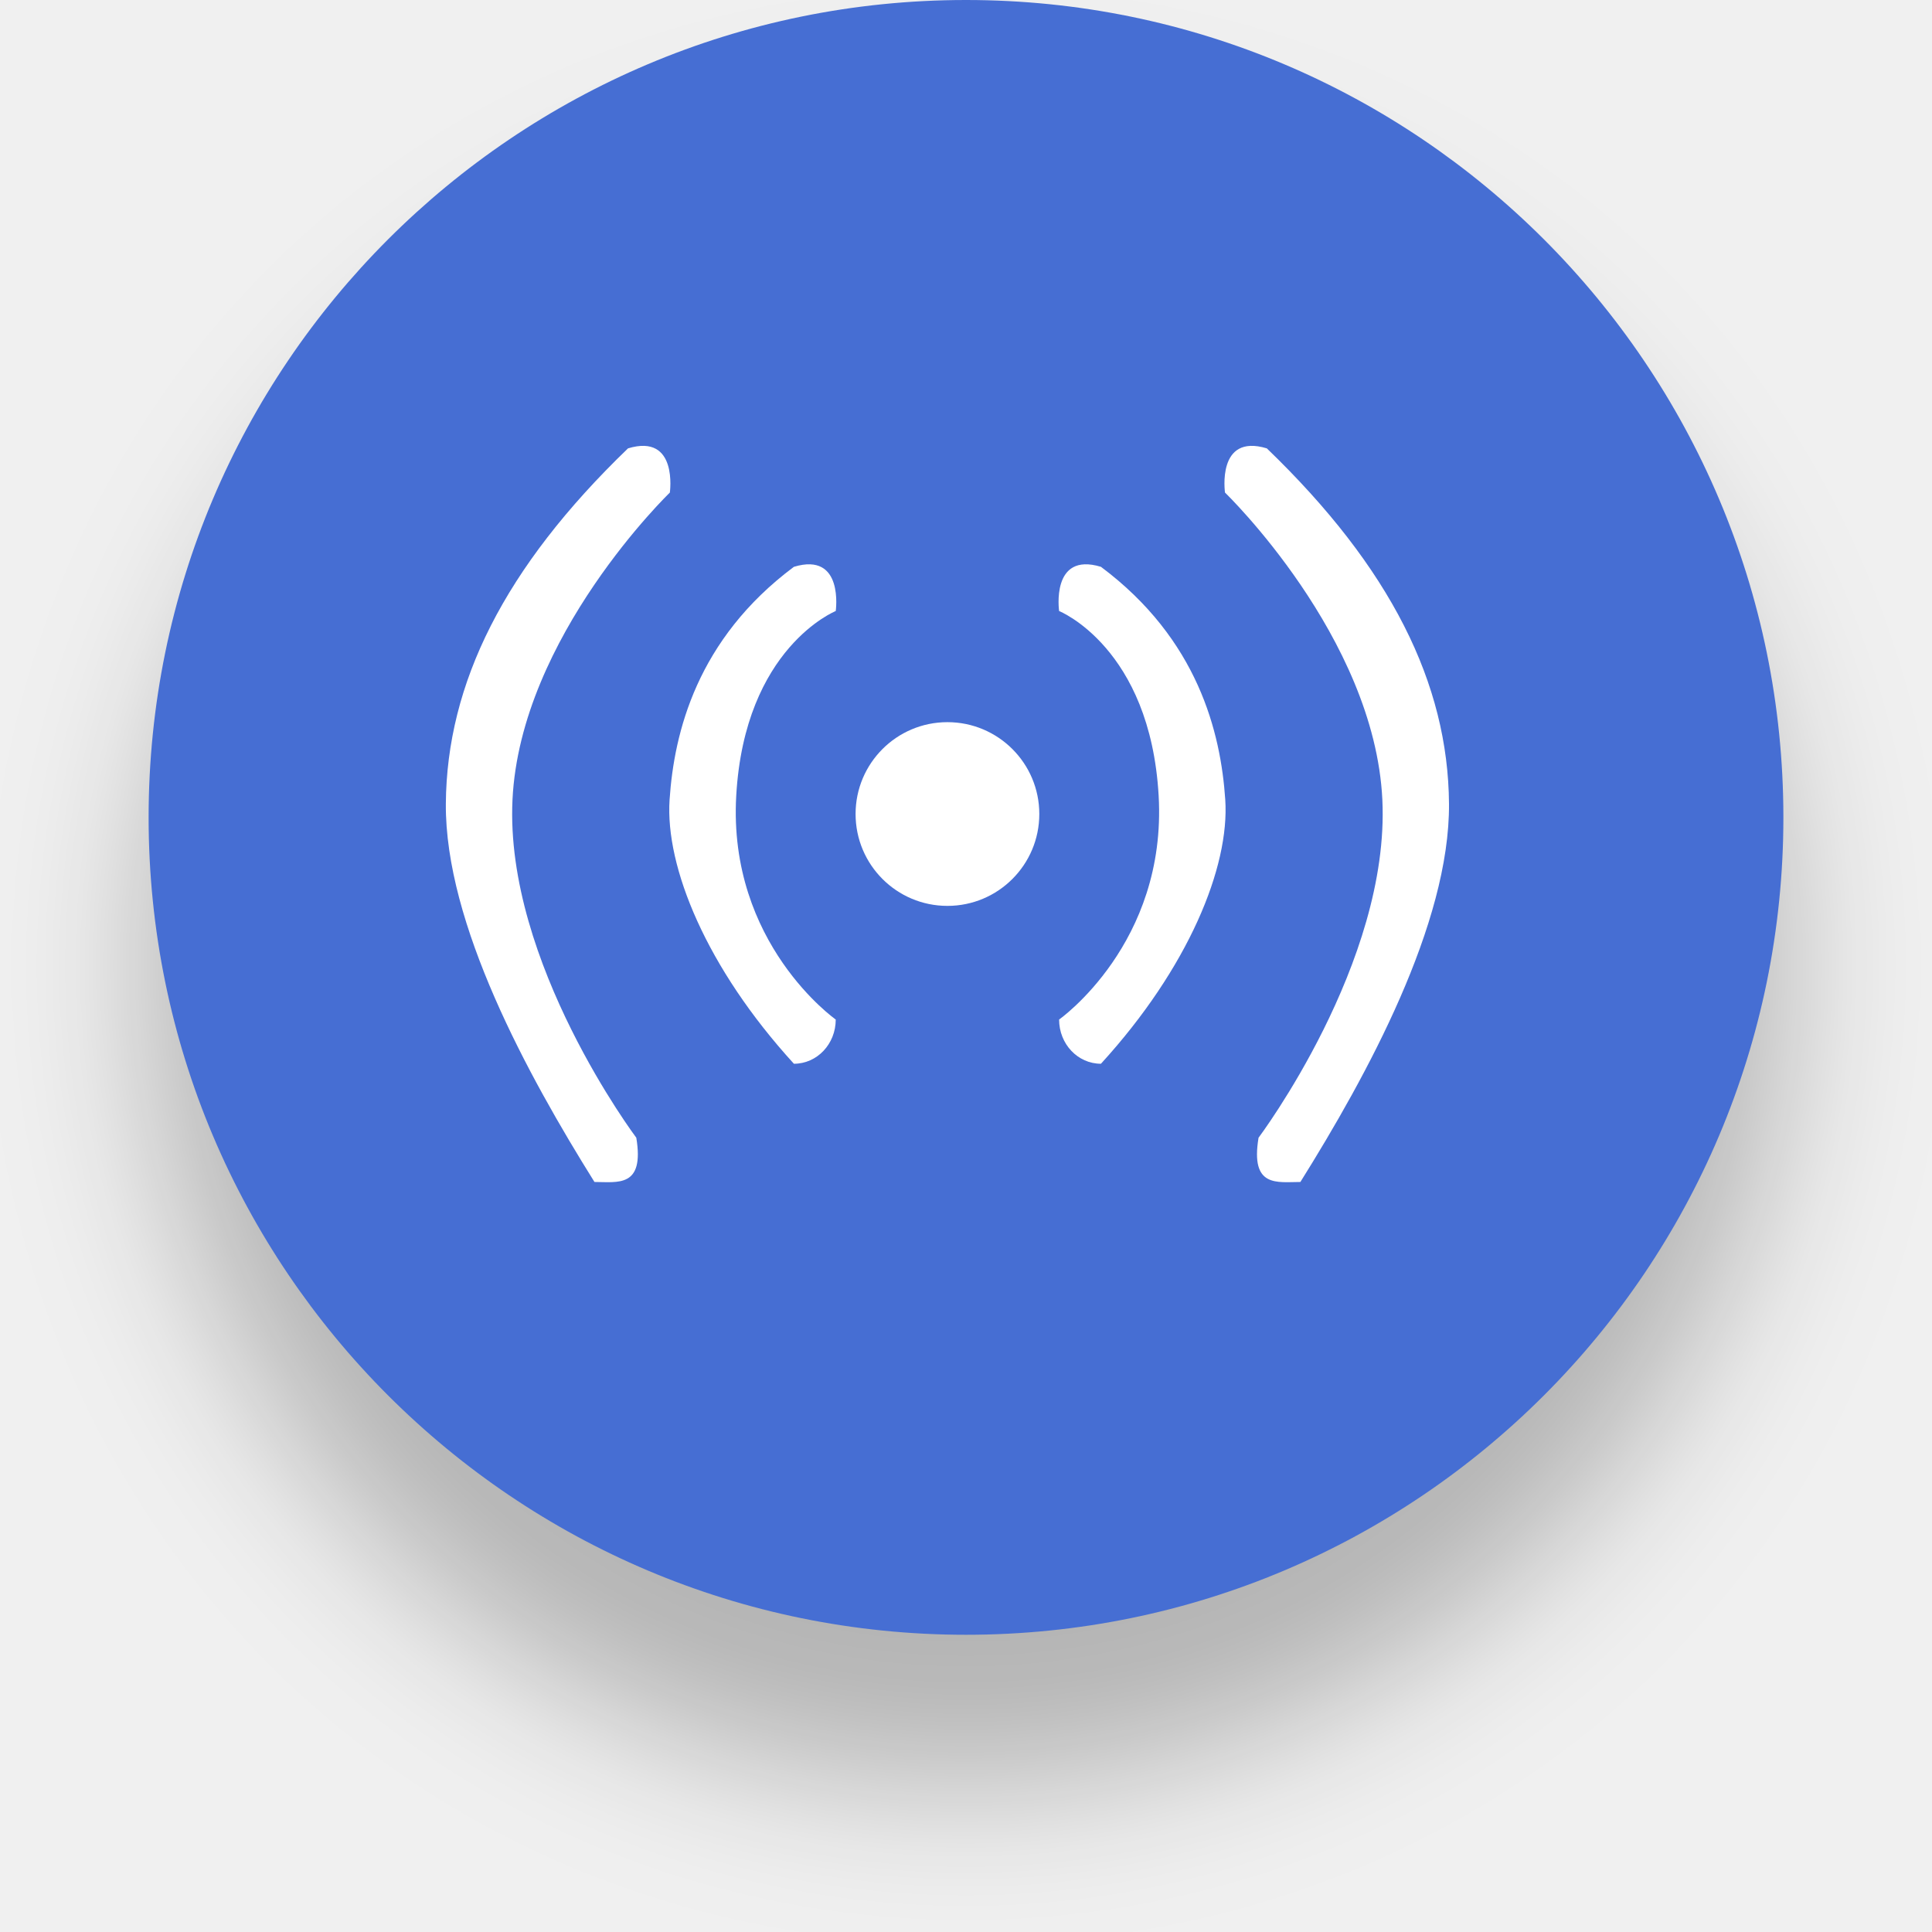
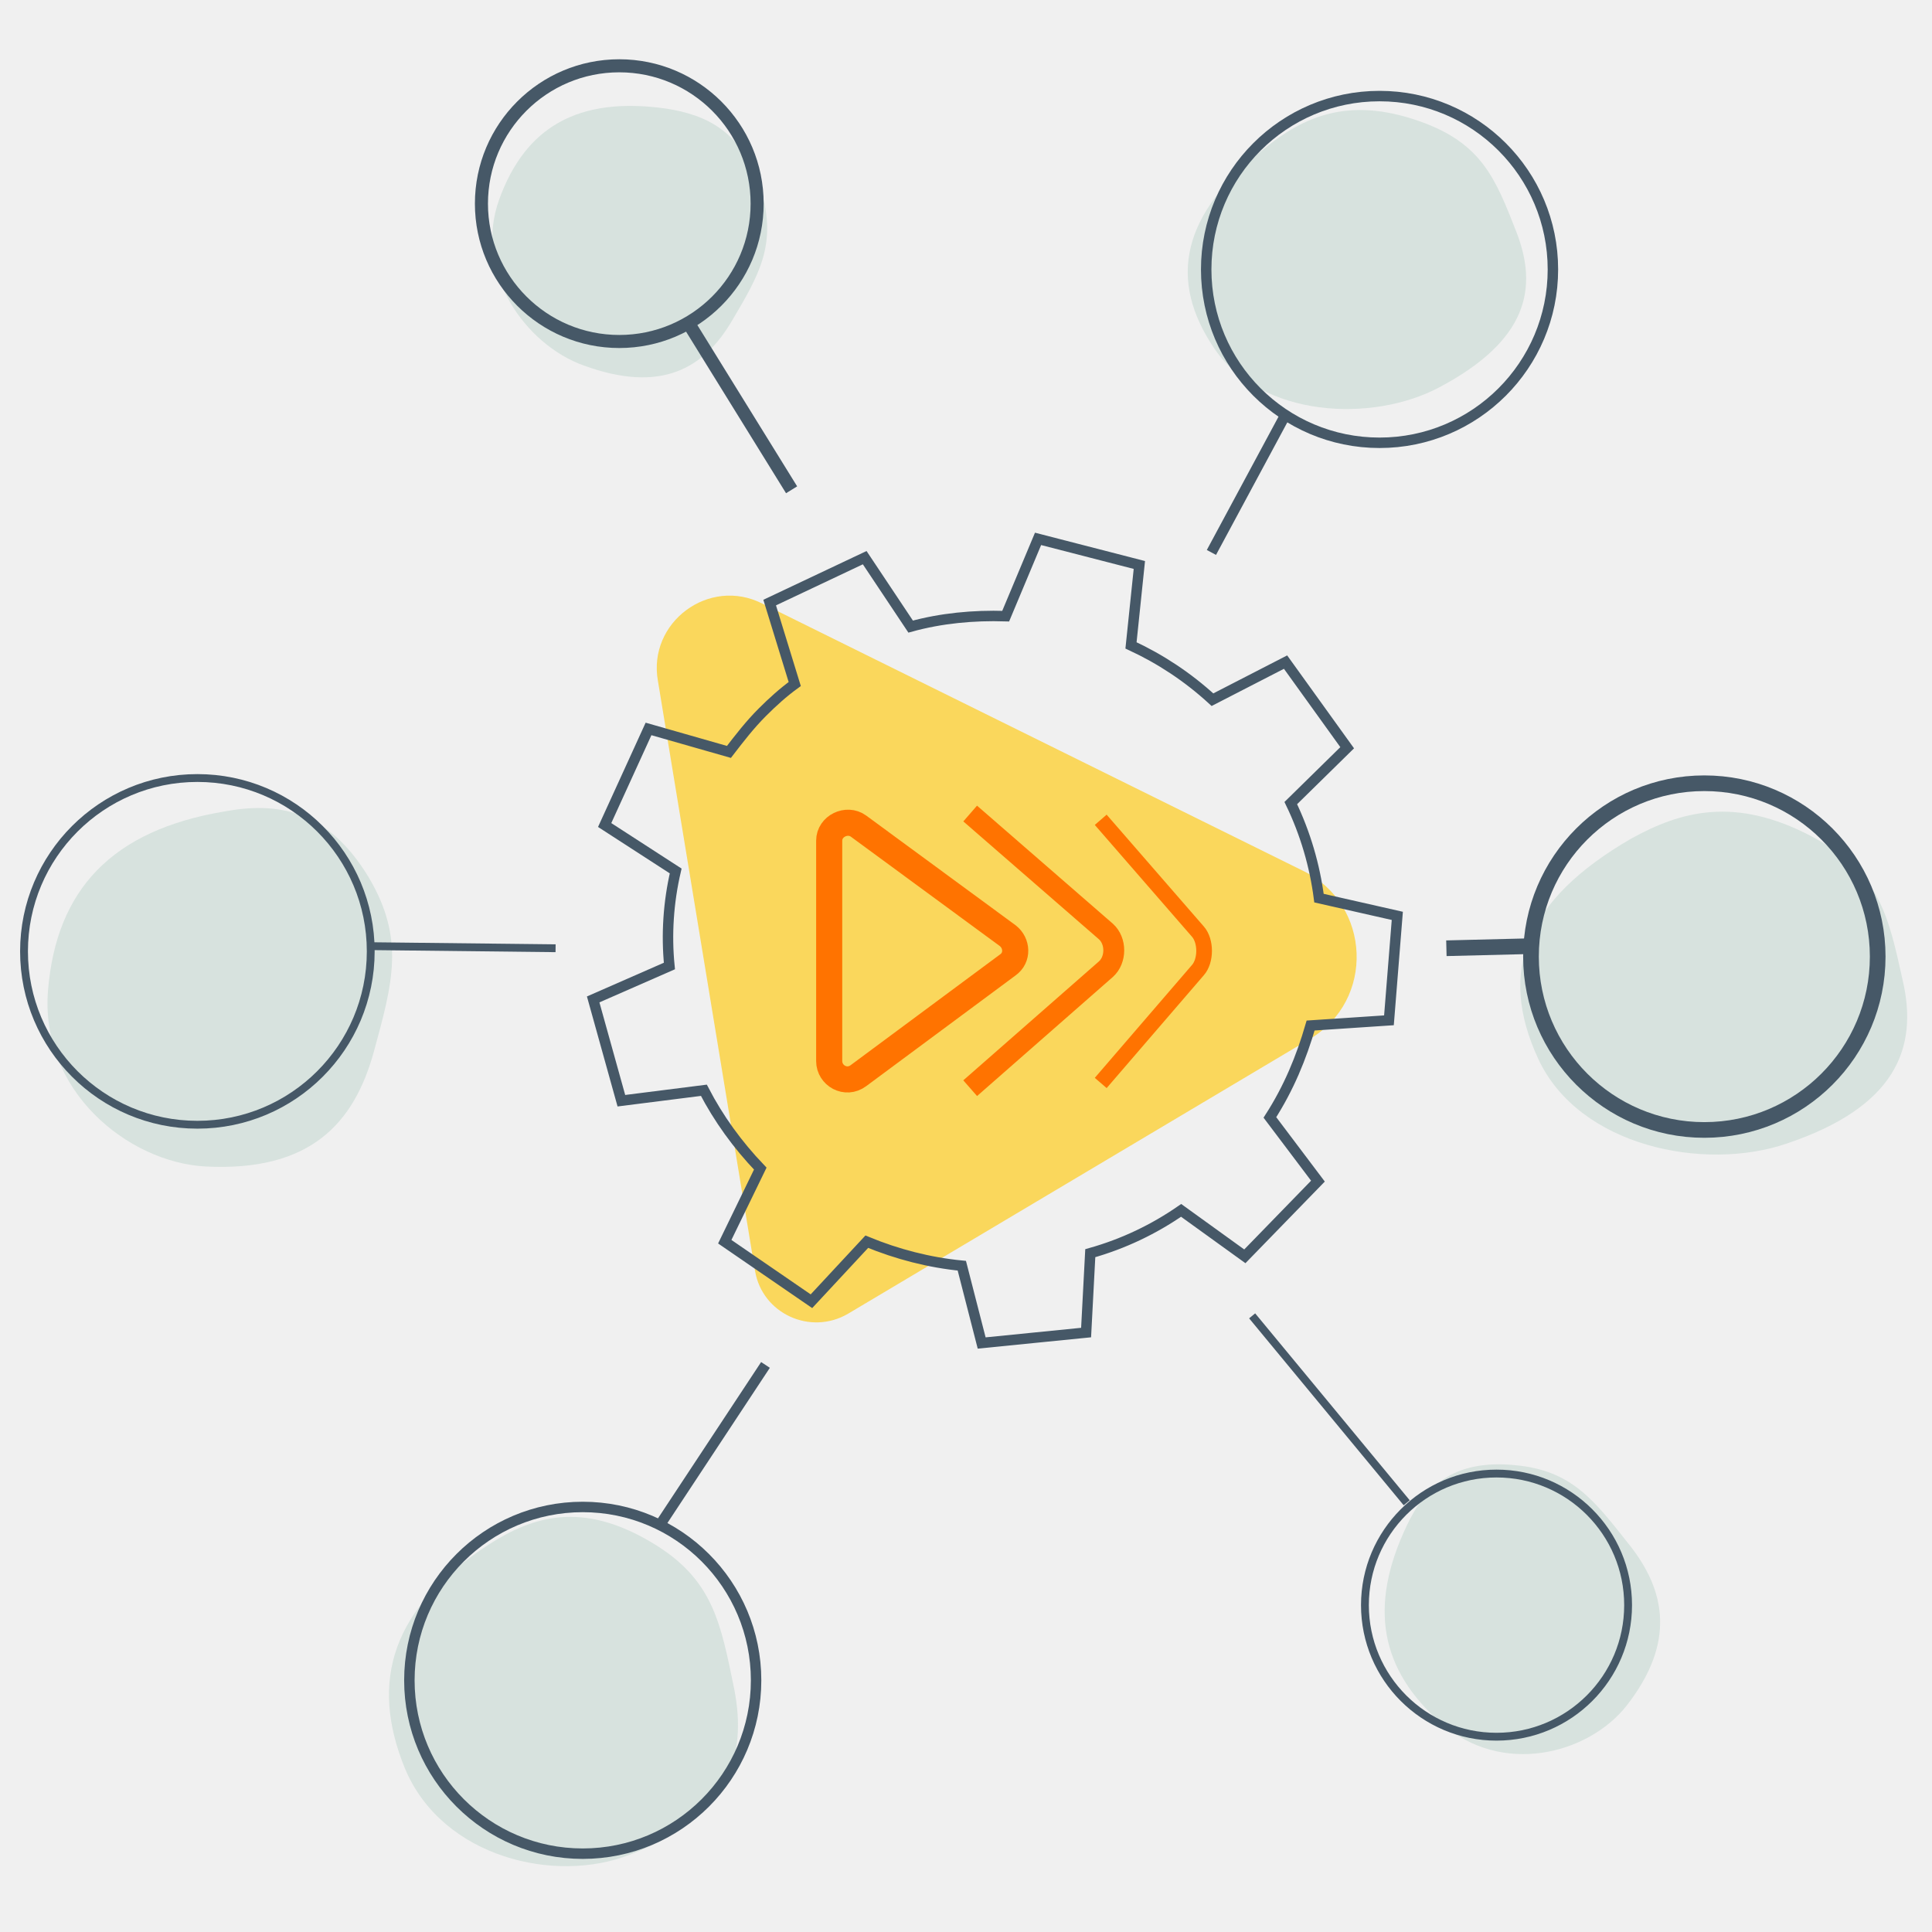
- <svg xmlns="http://www.w3.org/2000/svg" width="52" height="52" viewBox="0 0 52 52" fill="none">
-   <g filter="url(#filter0_d)">
-     <circle cx="26" cy="22" r="22" fill="#466ED3" />
+ <svg xmlns="http://www.w3.org/2000/svg" version="1.1" id="Layer_1" x="0px" y="0px" viewBox="0 0 185 185" style="enable-background:new 0 0 185 185;" xml:space="preserve">
+   <style type="text/css">
+ 	.st0{opacity:0.64;fill:#FFC808;}
+ 	.st1{fill:#D7E2DE;}
+ 	.st2{fill:none;stroke:#465867;stroke-width:0.75;stroke-miterlimit:10;}
+ 	.st3{fill:none;stroke:#465867;stroke-width:1.5;stroke-miterlimit:10;}
+ 	.st4{fill:none;stroke:#465867;stroke-miterlimit:10;}
+ 	.st5{fill:none;stroke:#465867;stroke-width:1.25;stroke-miterlimit:10;}
+ 	.st6{fill:none;stroke:#FF7300;stroke-width:2.5;stroke-linejoin:round;stroke-miterlimit:10;}
+ 	.st7{fill:none;stroke:#FF7300;stroke-width:2;stroke-miterlimit:10;}
+ 	.st8{fill:none;stroke:#FF7300;stroke-width:1.5;stroke-miterlimit:10;}
+ </style>
+   <g>
+     <path class="st0" d="M73,57.8l51.8,25.6c6.5,3.2,6.9,12.4,0.6,16.1l-44.2,26.3c-3.6,2.1-8.2,0-8.9-4.1L63,65.2   C62,59.6,67.9,55.2,73,57.8z" />
+     <path class="st1" d="M145.1,140.3c5.4,0.5,7.5,3.3,10.9,7.6c3.5,4.4,4.5,9.4-0.3,15.5c-3.7,4.6-11.9,6.7-17.7,1.6s-7-11.1-3.3-18.9   C136.4,142.5,139,139.7,145.1,140.3z" />
+     <path class="st1" d="M62.4,147.7c5.9,3.5,6.6,7.7,7.9,14c1.3,6.6-0.6,12.3-10,15.9c-7.1,2.8-17.9,0.3-21.5-8.2   c-3.5-8.5-1.2-15.5,8-21.5C51,145.2,55.7,143.7,62.4,147.7z" />
+     <path class="st1" d="M35.3,84c3.5,5.9,2.3,10.1,0.5,16.7c-1.9,6.9-6.1,11.5-16.1,11c-7.5-0.4-15.9-7.3-15.1-16.9   s6.1-15.3,16.9-17.1C26.4,76.8,31.3,77.4,35.3,84z" />
+     <path class="st1" d="M72.9,18.3c1.5,5.1-0.2,8-2.8,12.4c-2.7,4.6-6.8,7-14.2,4.3c-5.6-2-10.6-9-8.1-15.9s7.5-9.9,16-8.7   C67.6,11,71.1,12.5,72.9,18.3z" />
+     <path class="st1" d="M135.9,11.6c6,2.1,7.3,5.5,9.3,10.6c2.1,5.4,1.1,10.4-7.4,14.9c-6.4,3.4-17,2.9-21.5-3.7   c-4.5-6.6-3.2-12.9,4.8-19.2C124.8,11.2,129.1,9.2,135.9,11.6z" />
+     <path class="st1" d="M173.5,80.1c6.5,3.5,7.3,7.5,8.7,13.8c1.5,6.5-0.7,12.1-11.1,15.6c-7.9,2.7-19.9,0.3-23.8-8.1   s-1.3-15.2,8.9-21.1C160.9,77.7,166.1,76.2,173.5,80.1z" />
+     <circle class="st2" cx="18.9" cy="91.1" r="16.6" />
+     <circle class="st3" cx="163.2" cy="91.6" r="16.6" />
+     <line class="st2" x1="35.4" y1="90.6" x2="53.2" y2="90.8" />
+     <line class="st3" x1="138.5" y1="90.8" x2="146.6" y2="90.6" />
+     <circle class="st4" cx="132.1" cy="25.8" r="16.6" />
+     <circle class="st5" cx="59.3" cy="19.5" r="13.2" />
+     <circle class="st4" cx="55.8" cy="160.9" r="16.6" />
+     <circle class="st2" cx="143.3" cy="153.7" r="12.6" />
+     <line class="st5" x1="65.9" y1="30.9" x2="75.8" y2="46.9" />
+     <line class="st4" x1="123.1" y1="39.7" x2="116" y2="52.9" />
+     <line class="st4" x1="63.4" y1="145.7" x2="73.3" y2="130.7" />
+     <line class="st2" x1="134.7" y1="143.9" x2="119.9" y2="126" />
+     <path class="st4" d="M113.1,115.9l6.1,4.4l7-7.2l-4.6-6.1c1.8-2.8,3-5.7,3.9-8.8l7.5-0.5l0.8-10l-7.5-1.7c-0.4-3.1-1.3-6.2-2.7-9.1   l5.4-5.3l-5.9-8.2l-7,3.6c-2.4-2.2-5-3.9-7.8-5.2l0.8-7.7l-9.7-2.5l-3.1,7.4c-3.1-0.1-6.2,0.2-9.1,1l-4.4-6.6l-9.1,4.3l2.4,7.8   C75,66.3,74,67.2,73,68.2c-1.2,1.2-2.2,2.5-3.2,3.8l-7.7-2.2L57.9,79l6.8,4.4c-0.7,3-0.9,6.1-0.6,9.1l-7.3,3.2l2.7,9.7l7.9-1   c1.4,2.7,3.2,5.2,5.4,7.5l-3.4,7l8.3,5.7l5.3-5.7c2.9,1.2,6,2,9.1,2.3l1.9,7.4l10-1l0.4-7.6C107.6,119.1,110.5,117.7,113.1,115.9z" />
+     <path class="st6" d="M79.4,80.5v21.1c0,1.4,1.6,2.3,2.8,1.4l14.3-10.6c1-0.7,0.9-2.1,0-2.8L82.2,79.1   C81.1,78.3,79.4,79.1,79.4,80.5z" />
+     <path class="st7" d="M92.9,104.2l13-11.4c1-0.9,1-2.7,0-3.6l-13-11.3" />
+     <path class="st8" d="M105.4,103.7l9.3-10.8c0.8-0.9,0.8-2.8,0-3.7l-9.3-10.7" />
  </g>
-   <path d="M25.5 24.382C26.866 24.382 27.973 23.275 27.973 21.909C27.973 20.544 26.866 19.437 25.5 19.437C24.134 19.437 23.028 20.544 23.028 21.909C23.028 23.275 24.134 24.382 25.5 24.382Z" fill="white" />
-   <path d="M29.632 15.256C32.242 17.204 32.857 19.716 32.978 21.523C33.099 23.33 31.99 26.049 29.632 28.631C29.008 28.631 28.506 28.1 28.506 27.441C28.506 27.441 31.413 25.397 31.185 21.413C30.956 17.428 28.506 16.446 28.506 16.446C28.506 16.446 28.276 14.844 29.632 15.256Z" fill="white" />
-   <path d="M34.097 12.068C37.433 15.281 38.976 18.401 39 21.632C39.024 24.863 36.797 28.939 35 31.813C34.376 31.813 33.649 31.975 33.874 30.622C33.874 30.622 37.419 25.906 37.206 21.521C36.993 17.136 32.971 13.258 32.971 13.258C32.971 13.258 32.74 11.656 34.097 12.068Z" fill="white" />
-   <path d="M21.368 15.256C18.758 17.204 18.143 19.716 18.022 21.523C17.901 23.33 19.01 26.049 21.368 28.631C21.992 28.631 22.494 28.1 22.494 27.441C22.494 27.441 19.587 25.397 19.816 21.413C20.044 17.428 22.494 16.446 22.494 16.446C22.494 16.446 22.724 14.844 21.368 15.256Z" fill="white" />
-   <path d="M16.903 12.068C13.567 15.281 12.024 18.401 12 21.632C11.976 24.863 14.203 28.939 16 31.813C16.624 31.813 17.351 31.975 17.126 30.622C17.126 30.622 13.581 25.906 13.794 21.521C14.007 17.136 18.029 13.258 18.029 13.258C18.029 13.258 18.259 11.656 16.903 12.068Z" fill="white" />
-   <defs>
-     <filter id="filter0_d" x="0" y="0" width="52" height="52" filterUnits="userSpaceOnUse" color-interpolation-filters="sRGB">
-       <feFlood flood-opacity="0" result="BackgroundImageFix" />
-       <feColorMatrix in="SourceAlpha" type="matrix" values="0 0 0 0 0 0 0 0 0 0 0 0 0 0 0 0 0 0 127 0" />
-       <feOffset dy="4" />
-       <feGaussianBlur stdDeviation="2" />
-       <feColorMatrix type="matrix" values="0 0 0 0 0 0 0 0 0 0 0 0 0 0 0 0 0 0 0.25 0" />
-       <feBlend mode="normal" in2="BackgroundImageFix" result="effect1_dropShadow" />
-       <feBlend mode="normal" in="SourceGraphic" in2="effect1_dropShadow" result="shape" />
-     </filter>
-   </defs>
</svg>
